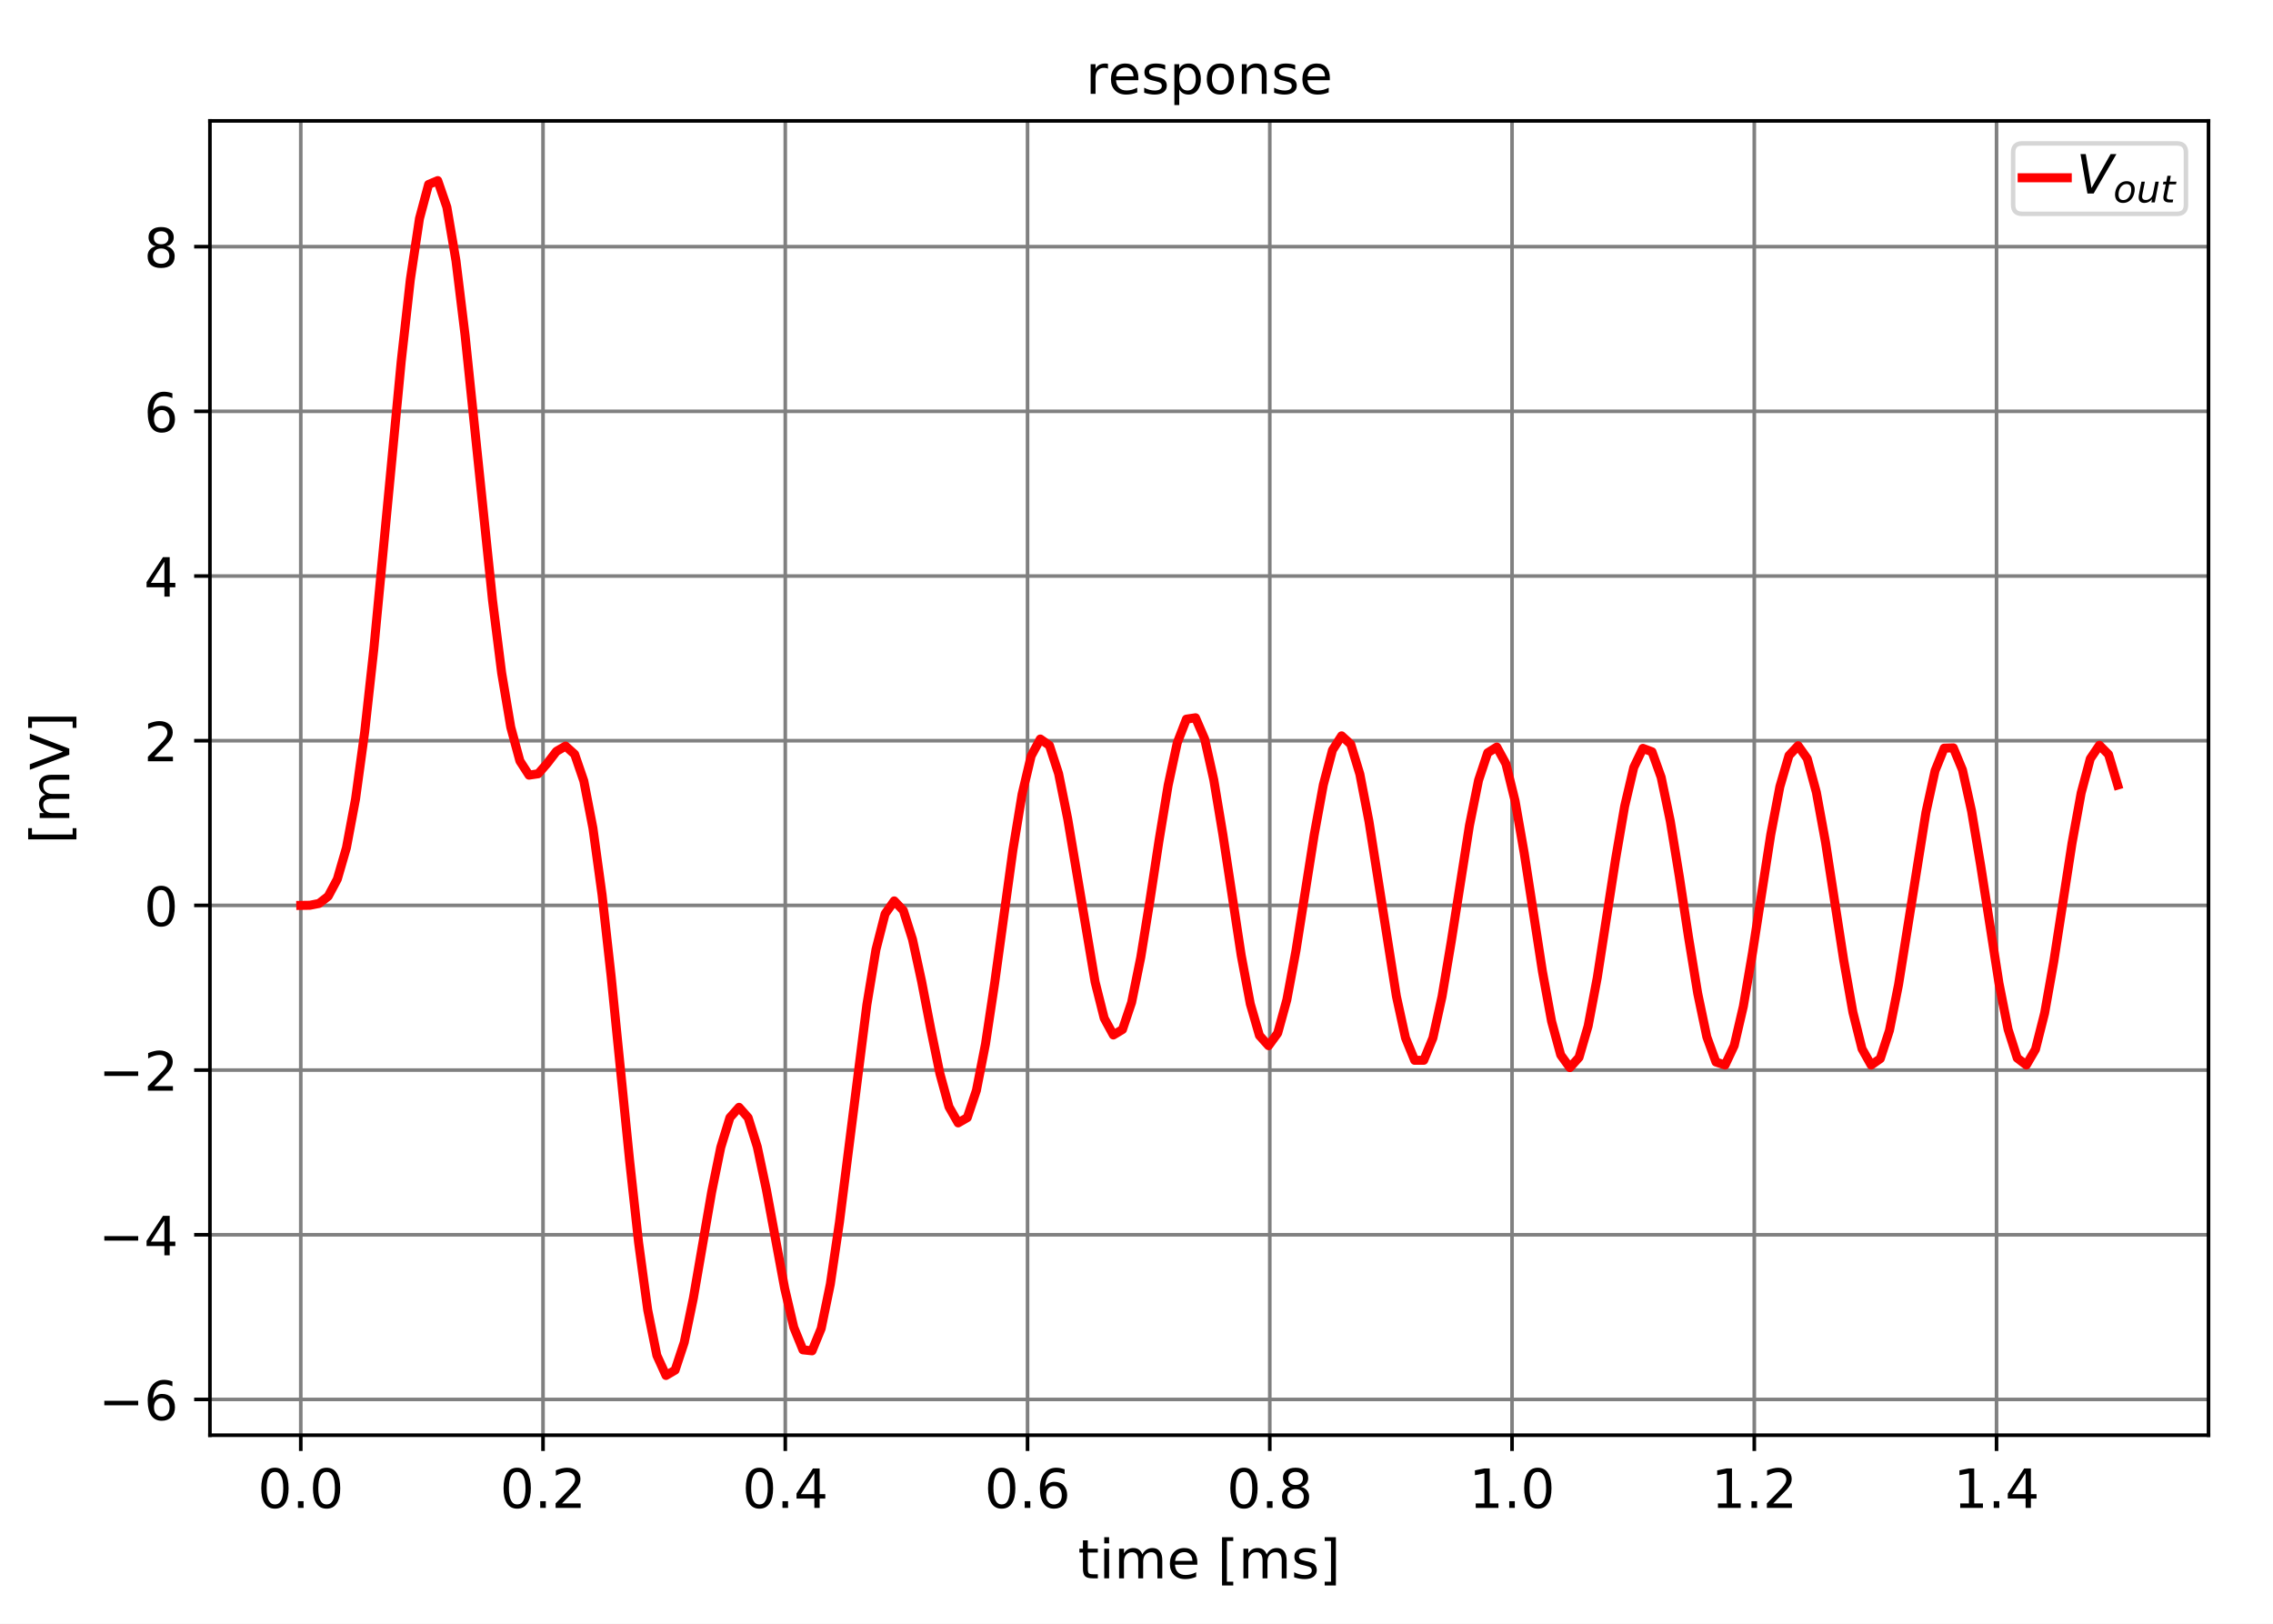
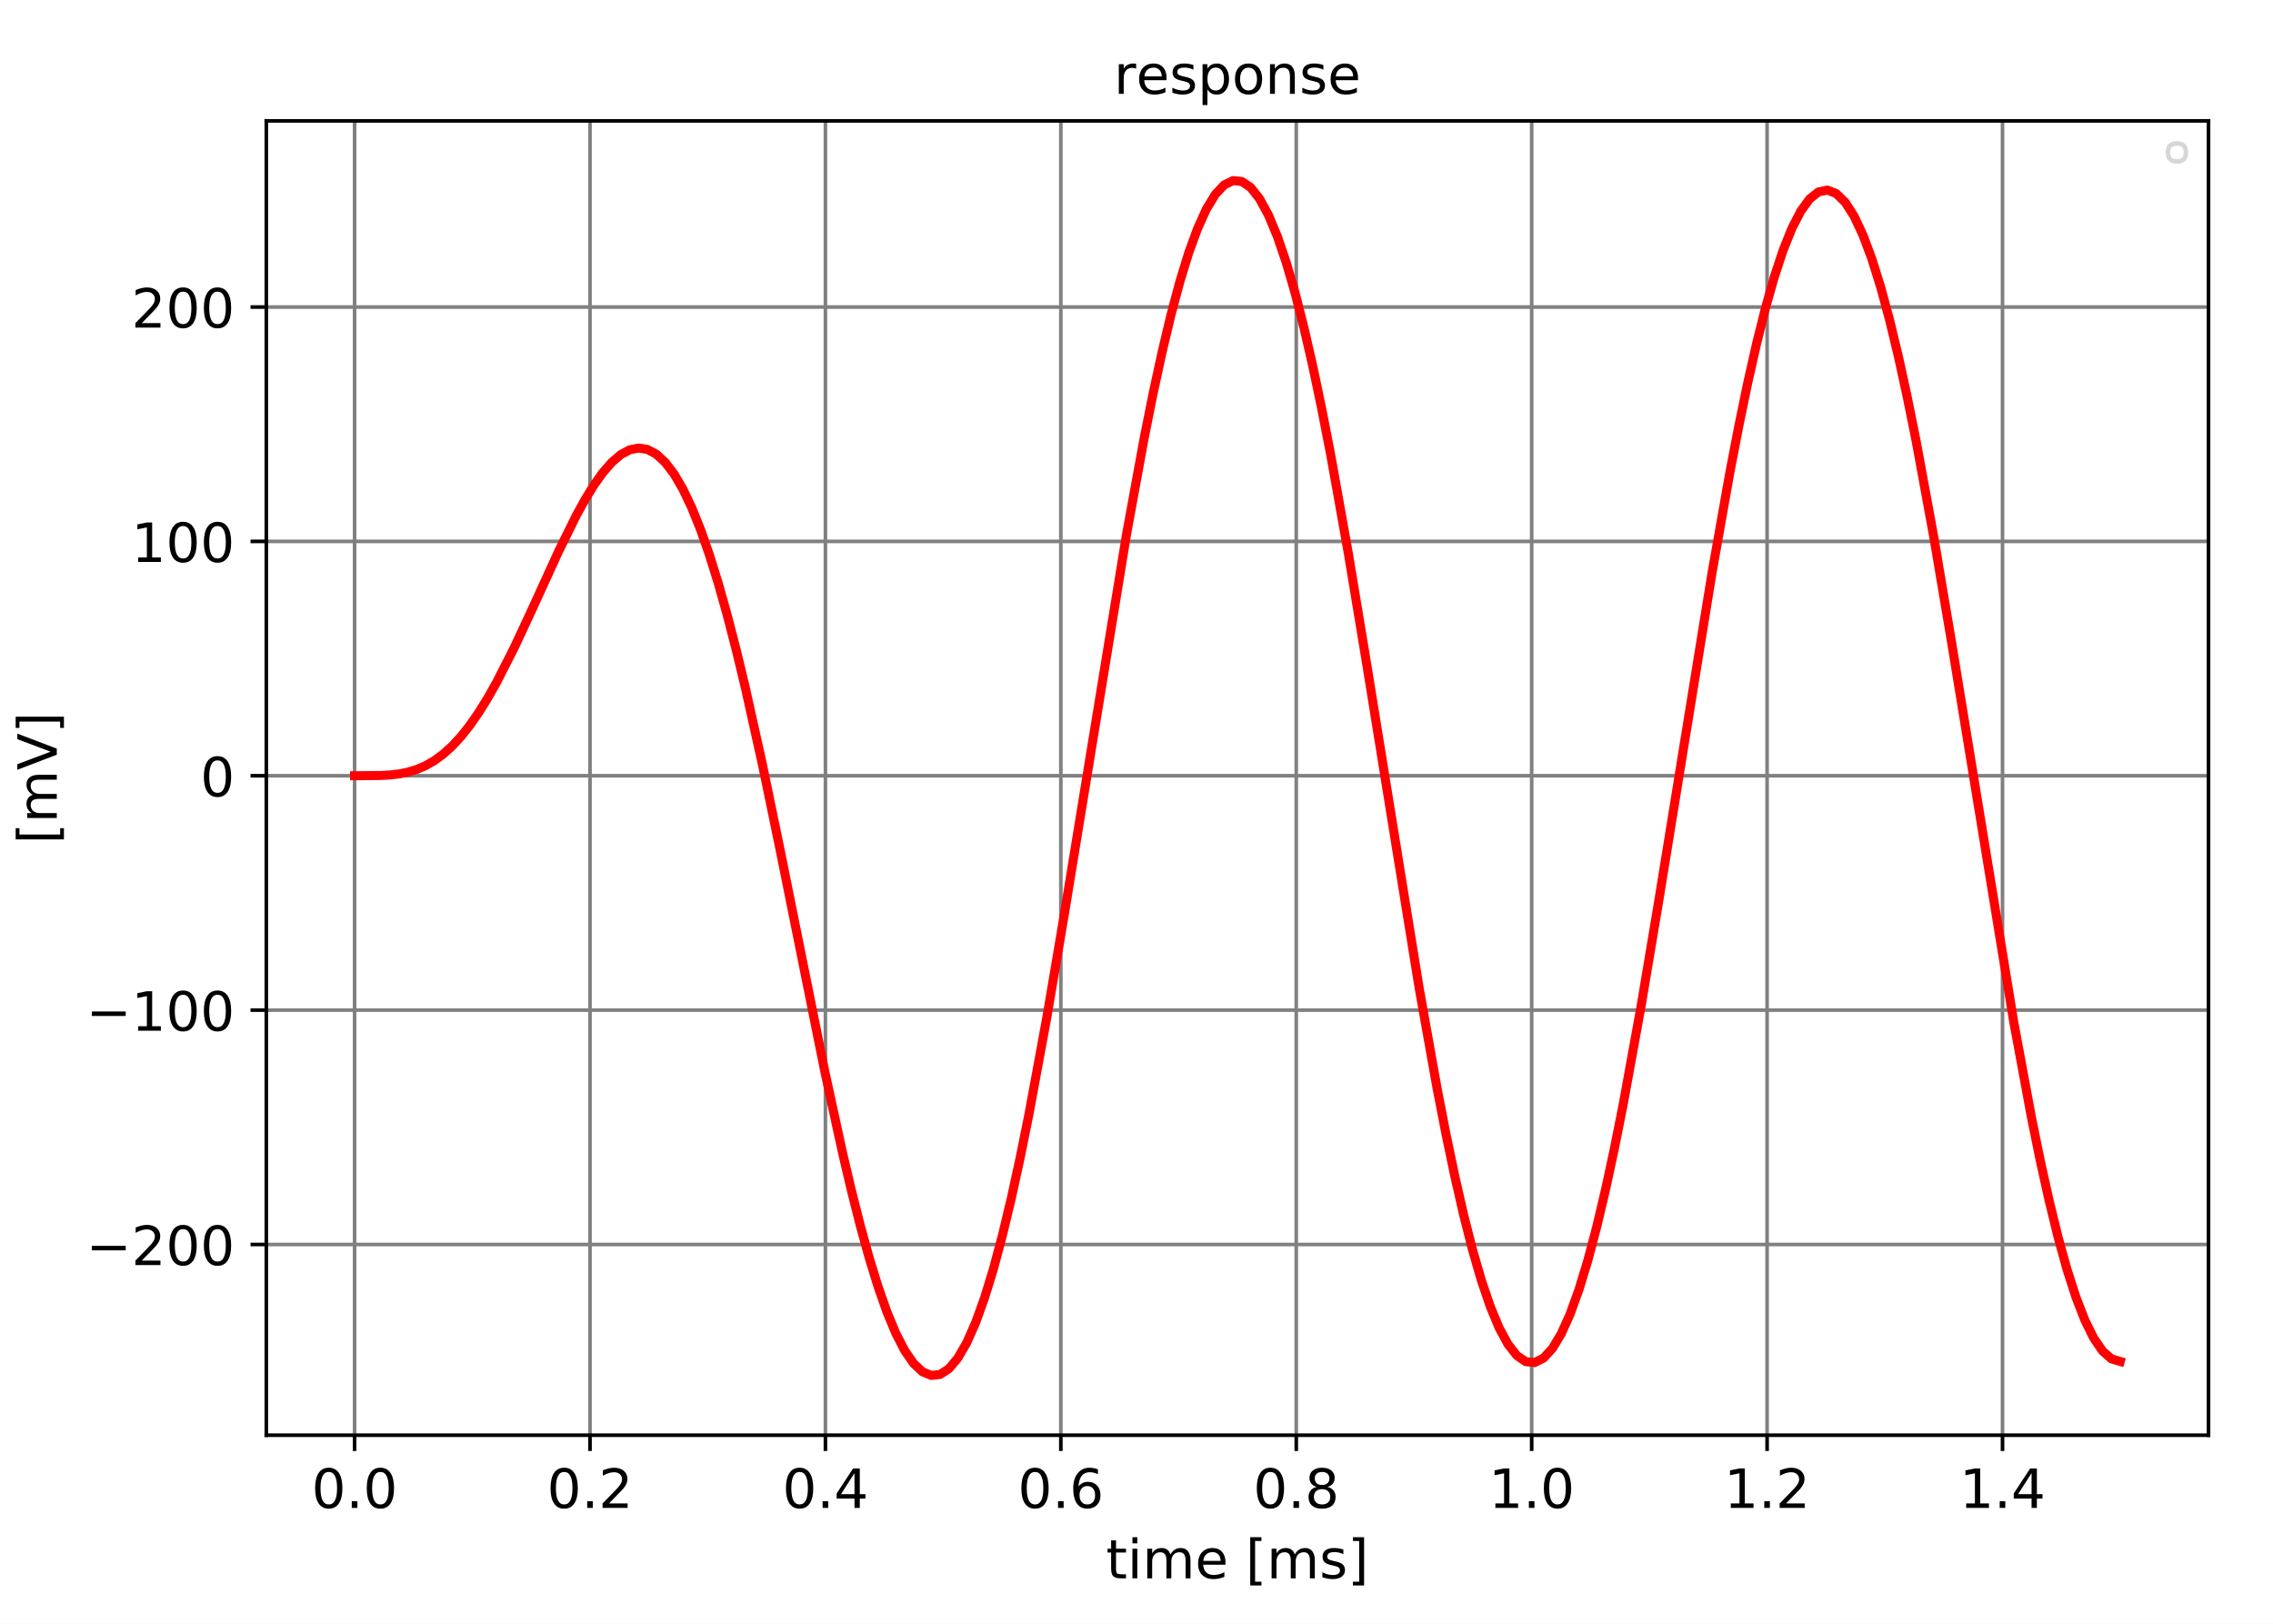
<svg xmlns="http://www.w3.org/2000/svg" xmlns:xlink="http://www.w3.org/1999/xlink" height="360pt" version="1.1" viewBox="0 0 504 360" width="504pt">
  <defs>
    <style type="text/css">
*{stroke-linecap:butt;stroke-linejoin:round;}
  </style>
  </defs>
  <g id="figure_1">
    <g id="patch_1">
      <path d="M 0 360  L 504 360  L 504 0  L 0 0  z " style="fill:#ffffff;" />
    </g>
    <g id="axes_1">
      <g id="patch_2">
-         <path d="M 46.55 318.2  L 489.7 318.2  L 489.7 26.8  L 46.55 26.8  z " style="fill:#ffffff;" />
+         <path d="M 59.05 318.2  L 489.7 318.2  L 489.7 26.8  L 59.05 26.8  z " style="fill:#ffffff;" />
      </g>
      <g id="matplotlib.axis_1">
        <g id="xtick_1">
          <g id="line2d_1">
-             <path clip-path="url(#p5161393f46)" d="M 66.693 318.2  L 66.693 26.8  " style="fill:none;stroke:#808080;stroke-linecap:square;stroke-width:0.8;" />
+             <path clip-path="url(#pfeb5e36597)" d="M 78.625 318.2  L 78.625 26.8  " style="fill:none;stroke:#808080;stroke-linecap:square;stroke-width:0.8;" />
          </g>
          <g id="line2d_2">
            <defs>
-               <path d="M 0 0  L 0 3.5  " id="m31234d1893" style="stroke:#000000;stroke-width:0.8;" />
-             </defs>
-             <g>
-               <use style="stroke:#000000;stroke-width:0.8;" x="66.693" xlink:href="#m31234d1893" y="318.2" />
+               <path d="M 0 0  L 0 3.5  " id="m4c33925931" style="stroke:#000000;stroke-width:0.8;" />
+             </defs>
+             <g>
+               <use style="stroke:#000000;stroke-width:0.8;" x="78.625" xlink:href="#m4c33925931" y="318.2" />
            </g>
          </g>
          <g id="text_1">
            <defs>
              <path d="M 31.781 66.406  Q 24.172 66.406 20.328 58.906  Q 16.5 51.422 16.5 36.375  Q 16.5 21.391 20.328 13.891  Q 24.172 6.391 31.781 6.391  Q 39.453 6.391 43.281 13.891  Q 47.125 21.391 47.125 36.375  Q 47.125 51.422 43.281 58.906  Q 39.453 66.406 31.781 66.406  z M 31.781 74.219  Q 44.047 74.219 50.516 64.516  Q 56.984 54.828 56.984 36.375  Q 56.984 17.969 50.516 8.266  Q 44.047 -1.422 31.781 -1.422  Q 19.531 -1.422 13.062 8.266  Q 6.594 17.969 6.594 36.375  Q 6.594 54.828 13.062 64.516  Q 19.531 74.219 31.781 74.219  z " id="DejaVuSans-30" />
              <path d="M 10.688 12.406  L 21 12.406  L 21 0  L 10.688 0  z " id="DejaVuSans-2e" />
            </defs>
-             <g transform="translate(57.15131 334.3181)scale(0.12 -0.12)">
+             <g transform="translate(69.08312 334.3181)scale(0.12 -0.12)">
              <use xlink:href="#DejaVuSans-30" />
              <use x="63.623" xlink:href="#DejaVuSans-2e" />
              <use x="95.41" xlink:href="#DejaVuSans-30" />
            </g>
          </g>
        </g>
        <g id="xtick_2">
          <g id="line2d_3">
-             <path clip-path="url(#p5161393f46)" d="M 120.408 318.2  L 120.408 26.8  " style="fill:none;stroke:#808080;stroke-linecap:square;stroke-width:0.8;" />
+             <path clip-path="url(#pfeb5e36597)" d="M 130.825 318.2  L 130.825 26.8  " style="fill:none;stroke:#808080;stroke-linecap:square;stroke-width:0.8;" />
          </g>
          <g id="line2d_4">
            <g>
-               <use style="stroke:#000000;stroke-width:0.8;" x="120.408" xlink:href="#m31234d1893" y="318.2" />
+               <use style="stroke:#000000;stroke-width:0.8;" x="130.825" xlink:href="#m4c33925931" y="318.2" />
            </g>
          </g>
          <g id="text_2">
            <defs>
              <path d="M 19.188 8.297  L 53.609 8.297  L 53.609 0  L 7.328 0  L 7.328 8.297  Q 12.938 14.109 22.625 23.891  Q 32.328 33.688 34.812 36.531  Q 39.547 41.844 41.422 45.531  Q 43.312 49.219 43.312 52.781  Q 43.312 58.594 39.234 62.25  Q 35.156 65.922 28.609 65.922  Q 23.969 65.922 18.812 64.312  Q 13.672 62.703 7.812 59.422  L 7.812 69.391  Q 13.766 71.781 18.938 73  Q 24.125 74.219 28.422 74.219  Q 39.75 74.219 46.484 68.547  Q 53.219 62.891 53.219 53.422  Q 53.219 48.922 51.531 44.891  Q 49.859 40.875 45.406 35.406  Q 44.188 33.984 37.641 27.219  Q 31.109 20.453 19.188 8.297  z " id="DejaVuSans-32" />
            </defs>
-             <g transform="translate(110.8665 334.3181)scale(0.12 -0.12)">
+             <g transform="translate(121.2831 334.3181)scale(0.12 -0.12)">
              <use xlink:href="#DejaVuSans-30" />
              <use x="63.623" xlink:href="#DejaVuSans-2e" />
              <use x="95.41" xlink:href="#DejaVuSans-32" />
            </g>
          </g>
        </g>
        <g id="xtick_3">
          <g id="line2d_5">
-             <path clip-path="url(#p5161393f46)" d="M 174.123 318.2  L 174.123 26.8  " style="fill:none;stroke:#808080;stroke-linecap:square;stroke-width:0.8;" />
+             <path clip-path="url(#pfeb5e36597)" d="M 183.025 318.2  L 183.025 26.8  " style="fill:none;stroke:#808080;stroke-linecap:square;stroke-width:0.8;" />
          </g>
          <g id="line2d_6">
            <g>
-               <use style="stroke:#000000;stroke-width:0.8;" x="174.123" xlink:href="#m31234d1893" y="318.2" />
+               <use style="stroke:#000000;stroke-width:0.8;" x="183.025" xlink:href="#m4c33925931" y="318.2" />
            </g>
          </g>
          <g id="text_3">
            <defs>
              <path d="M 37.797 64.312  L 12.891 25.391  L 37.797 25.391  z M 35.203 72.906  L 47.609 72.906  L 47.609 25.391  L 58.016 25.391  L 58.016 17.188  L 47.609 17.188  L 47.609 0  L 37.797 0  L 37.797 17.188  L 4.891 17.188  L 4.891 26.703  z " id="DejaVuSans-34" />
            </defs>
-             <g transform="translate(164.5816 334.3181)scale(0.12 -0.12)">
+             <g transform="translate(173.4831 334.3181)scale(0.12 -0.12)">
              <use xlink:href="#DejaVuSans-30" />
              <use x="63.623" xlink:href="#DejaVuSans-2e" />
              <use x="95.41" xlink:href="#DejaVuSans-34" />
            </g>
          </g>
        </g>
        <g id="xtick_4">
          <g id="line2d_7">
-             <path clip-path="url(#p5161393f46)" d="M 227.839 318.2  L 227.839 26.8  " style="fill:none;stroke:#808080;stroke-linecap:square;stroke-width:0.8;" />
+             <path clip-path="url(#pfeb5e36597)" d="M 235.225 318.2  L 235.225 26.8  " style="fill:none;stroke:#808080;stroke-linecap:square;stroke-width:0.8;" />
          </g>
          <g id="line2d_8">
            <g>
-               <use style="stroke:#000000;stroke-width:0.8;" x="227.839" xlink:href="#m31234d1893" y="318.2" />
+               <use style="stroke:#000000;stroke-width:0.8;" x="235.225" xlink:href="#m4c33925931" y="318.2" />
            </g>
          </g>
          <g id="text_4">
            <defs>
              <path d="M 33.016 40.375  Q 26.375 40.375 22.484 35.828  Q 18.609 31.297 18.609 23.391  Q 18.609 15.531 22.484 10.953  Q 26.375 6.391 33.016 6.391  Q 39.656 6.391 43.531 10.953  Q 47.406 15.531 47.406 23.391  Q 47.406 31.297 43.531 35.828  Q 39.656 40.375 33.016 40.375  z M 52.594 71.297  L 52.594 62.312  Q 48.875 64.062 45.094 64.984  Q 41.312 65.922 37.594 65.922  Q 27.828 65.922 22.672 59.328  Q 17.531 52.734 16.797 39.406  Q 19.672 43.656 24.016 45.922  Q 28.375 48.188 33.594 48.188  Q 44.578 48.188 50.953 41.516  Q 57.328 34.859 57.328 23.391  Q 57.328 12.156 50.688 5.359  Q 44.047 -1.422 33.016 -1.422  Q 20.359 -1.422 13.672 8.266  Q 6.984 17.969 6.984 36.375  Q 6.984 53.656 15.188 63.938  Q 23.391 74.219 37.203 74.219  Q 40.922 74.219 44.703 73.484  Q 48.484 72.75 52.594 71.297  z " id="DejaVuSans-36" />
            </defs>
-             <g transform="translate(218.2968 334.3181)scale(0.12 -0.12)">
+             <g transform="translate(225.6831 334.3181)scale(0.12 -0.12)">
              <use xlink:href="#DejaVuSans-30" />
              <use x="63.623" xlink:href="#DejaVuSans-2e" />
              <use x="95.41" xlink:href="#DejaVuSans-36" />
            </g>
          </g>
        </g>
        <g id="xtick_5">
          <g id="line2d_9">
-             <path clip-path="url(#p5161393f46)" d="M 281.554 318.2  L 281.554 26.8  " style="fill:none;stroke:#808080;stroke-linecap:square;stroke-width:0.8;" />
+             <path clip-path="url(#pfeb5e36597)" d="M 287.425 318.2  L 287.425 26.8  " style="fill:none;stroke:#808080;stroke-linecap:square;stroke-width:0.8;" />
          </g>
          <g id="line2d_10">
            <g>
-               <use style="stroke:#000000;stroke-width:0.8;" x="281.554" xlink:href="#m31234d1893" y="318.2" />
+               <use style="stroke:#000000;stroke-width:0.8;" x="287.425" xlink:href="#m4c33925931" y="318.2" />
            </g>
          </g>
          <g id="text_5">
            <defs>
              <path d="M 31.781 34.625  Q 24.75 34.625 20.719 30.859  Q 16.703 27.094 16.703 20.516  Q 16.703 13.922 20.719 10.156  Q 24.75 6.391 31.781 6.391  Q 38.812 6.391 42.859 10.172  Q 46.922 13.969 46.922 20.516  Q 46.922 27.094 42.891 30.859  Q 38.875 34.625 31.781 34.625  z M 21.922 38.812  Q 15.578 40.375 12.031 44.719  Q 8.5 49.078 8.5 55.328  Q 8.5 64.062 14.719 69.141  Q 20.953 74.219 31.781 74.219  Q 42.672 74.219 48.875 69.141  Q 55.078 64.062 55.078 55.328  Q 55.078 49.078 51.531 44.719  Q 48 40.375 41.703 38.812  Q 48.828 37.156 52.797 32.312  Q 56.781 27.484 56.781 20.516  Q 56.781 9.906 50.312 4.234  Q 43.844 -1.422 31.781 -1.422  Q 19.734 -1.422 13.25 4.234  Q 6.781 9.906 6.781 20.516  Q 6.781 27.484 10.781 32.312  Q 14.797 37.156 21.922 38.812  z M 18.312 54.391  Q 18.312 48.734 21.844 45.562  Q 25.391 42.391 31.781 42.391  Q 38.141 42.391 41.719 45.562  Q 45.312 48.734 45.312 54.391  Q 45.312 60.062 41.719 63.234  Q 38.141 66.406 31.781 66.406  Q 25.391 66.406 21.844 63.234  Q 18.312 60.062 18.312 54.391  z " id="DejaVuSans-38" />
            </defs>
-             <g transform="translate(272.0119 334.3181)scale(0.12 -0.12)">
+             <g transform="translate(277.8831 334.3181)scale(0.12 -0.12)">
              <use xlink:href="#DejaVuSans-30" />
              <use x="63.623" xlink:href="#DejaVuSans-2e" />
              <use x="95.41" xlink:href="#DejaVuSans-38" />
            </g>
          </g>
        </g>
        <g id="xtick_6">
          <g id="line2d_11">
-             <path clip-path="url(#p5161393f46)" d="M 335.269 318.2  L 335.269 26.8  " style="fill:none;stroke:#808080;stroke-linecap:square;stroke-width:0.8;" />
+             <path clip-path="url(#pfeb5e36597)" d="M 339.625 318.2  L 339.625 26.8  " style="fill:none;stroke:#808080;stroke-linecap:square;stroke-width:0.8;" />
          </g>
          <g id="line2d_12">
            <g>
-               <use style="stroke:#000000;stroke-width:0.8;" x="335.269" xlink:href="#m31234d1893" y="318.2" />
+               <use style="stroke:#000000;stroke-width:0.8;" x="339.625" xlink:href="#m4c33925931" y="318.2" />
            </g>
          </g>
          <g id="text_6">
            <defs>
              <path d="M 12.406 8.297  L 28.516 8.297  L 28.516 63.922  L 10.984 60.406  L 10.984 69.391  L 28.422 72.906  L 38.281 72.906  L 38.281 8.297  L 54.391 8.297  L 54.391 0  L 12.406 0  z " id="DejaVuSans-31" />
            </defs>
-             <g transform="translate(325.7271 334.3181)scale(0.12 -0.12)">
+             <g transform="translate(330.0831 334.3181)scale(0.12 -0.12)">
              <use xlink:href="#DejaVuSans-31" />
              <use x="63.623" xlink:href="#DejaVuSans-2e" />
              <use x="95.41" xlink:href="#DejaVuSans-30" />
            </g>
          </g>
        </g>
        <g id="xtick_7">
          <g id="line2d_13">
-             <path clip-path="url(#p5161393f46)" d="M 388.984 318.2  L 388.984 26.8  " style="fill:none;stroke:#808080;stroke-linecap:square;stroke-width:0.8;" />
+             <path clip-path="url(#pfeb5e36597)" d="M 391.825 318.2  L 391.825 26.8  " style="fill:none;stroke:#808080;stroke-linecap:square;stroke-width:0.8;" />
          </g>
          <g id="line2d_14">
            <g>
-               <use style="stroke:#000000;stroke-width:0.8;" x="388.984" xlink:href="#m31234d1893" y="318.2" />
+               <use style="stroke:#000000;stroke-width:0.8;" x="391.825" xlink:href="#m4c33925931" y="318.2" />
            </g>
          </g>
          <g id="text_7">
-             <g transform="translate(379.4422 334.3181)scale(0.12 -0.12)">
+             <g transform="translate(382.2831 334.3181)scale(0.12 -0.12)">
              <use xlink:href="#DejaVuSans-31" />
              <use x="63.623" xlink:href="#DejaVuSans-2e" />
              <use x="95.41" xlink:href="#DejaVuSans-32" />
            </g>
          </g>
        </g>
        <g id="xtick_8">
          <g id="line2d_15">
-             <path clip-path="url(#p5161393f46)" d="M 442.699 318.2  L 442.699 26.8  " style="fill:none;stroke:#808080;stroke-linecap:square;stroke-width:0.8;" />
+             <path clip-path="url(#pfeb5e36597)" d="M 444.025 318.2  L 444.025 26.8  " style="fill:none;stroke:#808080;stroke-linecap:square;stroke-width:0.8;" />
          </g>
          <g id="line2d_16">
            <g>
-               <use style="stroke:#000000;stroke-width:0.8;" x="442.699" xlink:href="#m31234d1893" y="318.2" />
+               <use style="stroke:#000000;stroke-width:0.8;" x="444.025" xlink:href="#m4c33925931" y="318.2" />
            </g>
          </g>
          <g id="text_8">
-             <g transform="translate(433.1574 334.3181)scale(0.12 -0.12)">
+             <g transform="translate(434.4831 334.3181)scale(0.12 -0.12)">
              <use xlink:href="#DejaVuSans-31" />
              <use x="63.623" xlink:href="#DejaVuSans-2e" />
              <use x="95.41" xlink:href="#DejaVuSans-34" />
            </g>
          </g>
        </g>
        <g id="text_9">
          <defs>
            <path d="M 18.312 70.219  L 18.312 54.688  L 36.812 54.688  L 36.812 47.703  L 18.312 47.703  L 18.312 18.016  Q 18.312 11.328 20.141 9.422  Q 21.969 7.516 27.594 7.516  L 36.812 7.516  L 36.812 0  L 27.594 0  Q 17.188 0 13.234 3.875  Q 9.281 7.766 9.281 18.016  L 9.281 47.703  L 2.688 47.703  L 2.688 54.688  L 9.281 54.688  L 9.281 70.219  z " id="DejaVuSans-74" />
            <path d="M 9.422 54.688  L 18.406 54.688  L 18.406 0  L 9.422 0  z M 9.422 75.984  L 18.406 75.984  L 18.406 64.594  L 9.422 64.594  z " id="DejaVuSans-69" />
            <path d="M 52 44.188  Q 55.375 50.25 60.062 53.125  Q 64.75 56 71.094 56  Q 79.641 56 84.281 50.016  Q 88.922 44.047 88.922 33.016  L 88.922 0  L 79.891 0  L 79.891 32.719  Q 79.891 40.578 77.094 44.375  Q 74.312 48.188 68.609 48.188  Q 61.625 48.188 57.562 43.547  Q 53.516 38.922 53.516 30.906  L 53.516 0  L 44.484 0  L 44.484 32.719  Q 44.484 40.625 41.703 44.406  Q 38.922 48.188 33.109 48.188  Q 26.219 48.188 22.156 43.531  Q 18.109 38.875 18.109 30.906  L 18.109 0  L 9.078 0  L 9.078 54.688  L 18.109 54.688  L 18.109 46.188  Q 21.188 51.219 25.484 53.609  Q 29.781 56 35.688 56  Q 41.656 56 45.828 52.969  Q 50 49.953 52 44.188  z " id="DejaVuSans-6d" />
            <path d="M 56.203 29.594  L 56.203 25.203  L 14.891 25.203  Q 15.484 15.922 20.484 11.062  Q 25.484 6.203 34.422 6.203  Q 39.594 6.203 44.453 7.469  Q 49.312 8.734 54.109 11.281  L 54.109 2.781  Q 49.266 0.734 44.188 -0.344  Q 39.109 -1.422 33.891 -1.422  Q 20.797 -1.422 13.156 6.188  Q 5.516 13.812 5.516 26.812  Q 5.516 40.234 12.766 48.109  Q 20.016 56 32.328 56  Q 43.359 56 49.781 48.891  Q 56.203 41.797 56.203 29.594  z M 47.219 32.234  Q 47.125 39.594 43.094 43.984  Q 39.062 48.391 32.422 48.391  Q 24.906 48.391 20.391 44.141  Q 15.875 39.891 15.188 32.172  z " id="DejaVuSans-65" />
            <path id="DejaVuSans-20" />
            <path d="M 8.594 75.984  L 29.297 75.984  L 29.297 69  L 17.578 69  L 17.578 -6.203  L 29.297 -6.203  L 29.297 -13.188  L 8.594 -13.188  z " id="DejaVuSans-5b" />
            <path d="M 44.281 53.078  L 44.281 44.578  Q 40.484 46.531 36.375 47.5  Q 32.281 48.484 27.875 48.484  Q 21.188 48.484 17.844 46.438  Q 14.5 44.391 14.5 40.281  Q 14.5 37.156 16.891 35.375  Q 19.281 33.594 26.516 31.984  L 29.594 31.297  Q 39.156 29.25 43.188 25.516  Q 47.219 21.781 47.219 15.094  Q 47.219 7.469 41.188 3.016  Q 35.156 -1.422 24.609 -1.422  Q 20.219 -1.422 15.453 -0.562  Q 10.688 0.297 5.422 2  L 5.422 11.281  Q 10.406 8.688 15.234 7.391  Q 20.062 6.109 24.812 6.109  Q 31.156 6.109 34.562 8.281  Q 37.984 10.453 37.984 14.406  Q 37.984 18.062 35.516 20.016  Q 33.062 21.969 24.703 23.781  L 21.578 24.516  Q 13.234 26.266 9.516 29.906  Q 5.812 33.547 5.812 39.891  Q 5.812 47.609 11.281 51.797  Q 16.75 56 26.812 56  Q 31.781 56 36.172 55.266  Q 40.578 54.547 44.281 53.078  z " id="DejaVuSans-73" />
            <path d="M 30.422 75.984  L 30.422 -13.188  L 9.719 -13.188  L 9.719 -6.203  L 21.391 -6.203  L 21.391 69  L 9.719 69  L 9.719 75.984  z " id="DejaVuSans-5d" />
          </defs>
-           <g transform="translate(239.0109 349.9319)scale(0.12 -0.12)">
+           <g transform="translate(245.2609 349.9319)scale(0.12 -0.12)">
            <use xlink:href="#DejaVuSans-74" />
            <use x="39.209" xlink:href="#DejaVuSans-69" />
            <use x="66.992" xlink:href="#DejaVuSans-6d" />
            <use x="164.404" xlink:href="#DejaVuSans-65" />
            <use x="225.928" xlink:href="#DejaVuSans-20" />
            <use x="257.715" xlink:href="#DejaVuSans-5b" />
            <use x="296.729" xlink:href="#DejaVuSans-6d" />
            <use x="394.141" xlink:href="#DejaVuSans-73" />
            <use x="446.24" xlink:href="#DejaVuSans-5d" />
          </g>
        </g>
      </g>
      <g id="matplotlib.axis_2">
        <g id="ytick_1">
          <g id="line2d_17">
-             <path clip-path="url(#p5161393f46)" d="M 46.55 310.271  L 489.7 310.271  " style="fill:none;stroke:#808080;stroke-linecap:square;stroke-width:0.8;" />
+             <path clip-path="url(#pfeb5e36597)" d="M 59.05 275.918  L 489.7 275.918  " style="fill:none;stroke:#808080;stroke-linecap:square;stroke-width:0.8;" />
          </g>
          <g id="line2d_18">
            <defs>
-               <path d="M 0 0  L -3.5 0  " id="m57e3f91fab" style="stroke:#000000;stroke-width:0.8;" />
-             </defs>
-             <g>
-               <use style="stroke:#000000;stroke-width:0.8;" x="46.55" xlink:href="#m57e3f91fab" y="310.271" />
+               <path d="M 0 0  L -3.5 0  " id="mef09c06569" style="stroke:#000000;stroke-width:0.8;" />
+             </defs>
+             <g>
+               <use style="stroke:#000000;stroke-width:0.8;" x="59.05" xlink:href="#mef09c06569" y="275.918" />
            </g>
          </g>
          <g id="text_10">
            <defs>
              <path d="M 10.594 35.5  L 73.188 35.5  L 73.188 27.203  L 10.594 27.203  z " id="DejaVuSans-2212" />
            </defs>
-             <g transform="translate(21.85938 314.8303)scale(0.12 -0.12)">
+             <g transform="translate(19.08938 280.4766)scale(0.12 -0.12)">
              <use xlink:href="#DejaVuSans-2212" />
-               <use x="83.789" xlink:href="#DejaVuSans-36" />
+               <use x="83.789" xlink:href="#DejaVuSans-32" />
+               <use x="147.412" xlink:href="#DejaVuSans-30" />
+               <use x="211.035" xlink:href="#DejaVuSans-30" />
            </g>
          </g>
        </g>
        <g id="ytick_2">
          <g id="line2d_19">
-             <path clip-path="url(#p5161393f46)" d="M 46.55 273.759  L 489.7 273.759  " style="fill:none;stroke:#808080;stroke-linecap:square;stroke-width:0.8;" />
+             <path clip-path="url(#pfeb5e36597)" d="M 59.05 223.956  L 489.7 223.956  " style="fill:none;stroke:#808080;stroke-linecap:square;stroke-width:0.8;" />
          </g>
          <g id="line2d_20">
            <g>
-               <use style="stroke:#000000;stroke-width:0.8;" x="46.55" xlink:href="#m57e3f91fab" y="273.759" />
+               <use style="stroke:#000000;stroke-width:0.8;" x="59.05" xlink:href="#mef09c06569" y="223.956" />
            </g>
          </g>
          <g id="text_11">
-             <g transform="translate(21.85938 278.3183)scale(0.12 -0.12)">
+             <g transform="translate(19.08938 228.5152)scale(0.12 -0.12)">
              <use xlink:href="#DejaVuSans-2212" />
-               <use x="83.789" xlink:href="#DejaVuSans-34" />
+               <use x="83.789" xlink:href="#DejaVuSans-31" />
+               <use x="147.412" xlink:href="#DejaVuSans-30" />
+               <use x="211.035" xlink:href="#DejaVuSans-30" />
            </g>
          </g>
        </g>
        <g id="ytick_3">
          <g id="line2d_21">
-             <path clip-path="url(#p5161393f46)" d="M 46.55 237.247  L 489.7 237.247  " style="fill:none;stroke:#808080;stroke-linecap:square;stroke-width:0.8;" />
+             <path clip-path="url(#pfeb5e36597)" d="M 59.05 171.995  L 489.7 171.995  " style="fill:none;stroke:#808080;stroke-linecap:square;stroke-width:0.8;" />
          </g>
          <g id="line2d_22">
            <g>
-               <use style="stroke:#000000;stroke-width:0.8;" x="46.55" xlink:href="#m57e3f91fab" y="237.247" />
+               <use style="stroke:#000000;stroke-width:0.8;" x="59.05" xlink:href="#mef09c06569" y="171.995" />
            </g>
          </g>
          <g id="text_12">
-             <g transform="translate(21.85938 241.8062)scale(0.12 -0.12)">
-               <use xlink:href="#DejaVuSans-2212" />
-               <use x="83.789" xlink:href="#DejaVuSans-32" />
+             <g transform="translate(44.415 176.5539)scale(0.12 -0.12)">
+               <use xlink:href="#DejaVuSans-30" />
            </g>
          </g>
        </g>
        <g id="ytick_4">
          <g id="line2d_23">
-             <path clip-path="url(#p5161393f46)" d="M 46.55 200.735  L 489.7 200.735  " style="fill:none;stroke:#808080;stroke-linecap:square;stroke-width:0.8;" />
+             <path clip-path="url(#pfeb5e36597)" d="M 59.05 120.034  L 489.7 120.034  " style="fill:none;stroke:#808080;stroke-linecap:square;stroke-width:0.8;" />
          </g>
          <g id="line2d_24">
            <g>
-               <use style="stroke:#000000;stroke-width:0.8;" x="46.55" xlink:href="#m57e3f91fab" y="200.735" />
+               <use style="stroke:#000000;stroke-width:0.8;" x="59.05" xlink:href="#mef09c06569" y="120.034" />
            </g>
          </g>
          <g id="text_13">
-             <g transform="translate(31.915 205.2941)scale(0.12 -0.12)">
-               <use xlink:href="#DejaVuSans-30" />
+             <g transform="translate(29.145 124.5926)scale(0.12 -0.12)">
+               <use xlink:href="#DejaVuSans-31" />
+               <use x="63.623" xlink:href="#DejaVuSans-30" />
+               <use x="127.246" xlink:href="#DejaVuSans-30" />
            </g>
          </g>
        </g>
        <g id="ytick_5">
          <g id="line2d_25">
-             <path clip-path="url(#p5161393f46)" d="M 46.55 164.223  L 489.7 164.223  " style="fill:none;stroke:#808080;stroke-linecap:square;stroke-width:0.8;" />
+             <path clip-path="url(#pfeb5e36597)" d="M 59.05 68.072  L 489.7 68.072  " style="fill:none;stroke:#808080;stroke-linecap:square;stroke-width:0.8;" />
          </g>
          <g id="line2d_26">
            <g>
-               <use style="stroke:#000000;stroke-width:0.8;" x="46.55" xlink:href="#m57e3f91fab" y="164.223" />
+               <use style="stroke:#000000;stroke-width:0.8;" x="59.05" xlink:href="#mef09c06569" y="68.072" />
            </g>
          </g>
          <g id="text_14">
-             <g transform="translate(31.915 168.782)scale(0.12 -0.12)">
+             <g transform="translate(29.145 72.63126)scale(0.12 -0.12)">
              <use xlink:href="#DejaVuSans-32" />
-             </g>
-           </g>
-         </g>
-         <g id="ytick_6">
-           <g id="line2d_27">
-             <path clip-path="url(#p5161393f46)" d="M 46.55 127.711  L 489.7 127.711  " style="fill:none;stroke:#808080;stroke-linecap:square;stroke-width:0.8;" />
-           </g>
-           <g id="line2d_28">
-             <g>
-               <use style="stroke:#000000;stroke-width:0.8;" x="46.55" xlink:href="#m57e3f91fab" y="127.711" />
-             </g>
-           </g>
-           <g id="text_15">
-             <g transform="translate(31.915 132.2699)scale(0.12 -0.12)">
-               <use xlink:href="#DejaVuSans-34" />
-             </g>
-           </g>
-         </g>
-         <g id="ytick_7">
-           <g id="line2d_29">
-             <path clip-path="url(#p5161393f46)" d="M 46.55 91.199  L 489.7 91.199  " style="fill:none;stroke:#808080;stroke-linecap:square;stroke-width:0.8;" />
-           </g>
-           <g id="line2d_30">
-             <g>
-               <use style="stroke:#000000;stroke-width:0.8;" x="46.55" xlink:href="#m57e3f91fab" y="91.199" />
-             </g>
-           </g>
-           <g id="text_16">
-             <g transform="translate(31.915 95.75783)scale(0.12 -0.12)">
-               <use xlink:href="#DejaVuSans-36" />
-             </g>
-           </g>
-         </g>
-         <g id="ytick_8">
-           <g id="line2d_31">
-             <path clip-path="url(#p5161393f46)" d="M 46.55 54.687  L 489.7 54.687  " style="fill:none;stroke:#808080;stroke-linecap:square;stroke-width:0.8;" />
-           </g>
-           <g id="line2d_32">
-             <g>
-               <use style="stroke:#000000;stroke-width:0.8;" x="46.55" xlink:href="#m57e3f91fab" y="54.687" />
-             </g>
-           </g>
-           <g id="text_17">
-             <g transform="translate(31.915 59.24575)scale(0.12 -0.12)">
-               <use xlink:href="#DejaVuSans-38" />
-             </g>
-           </g>
-         </g>
-         <g id="text_18">
+               <use x="63.623" xlink:href="#DejaVuSans-30" />
+               <use x="127.246" xlink:href="#DejaVuSans-30" />
+             </g>
+           </g>
+         </g>
+         <g id="text_15">
          <defs>
            <path d="M 28.609 0  L 0.781 72.906  L 11.078 72.906  L 34.188 11.531  L 57.328 72.906  L 67.578 72.906  L 39.797 0  z " id="DejaVuSans-56" />
          </defs>
-           <g transform="translate(15.36375 187.1306)rotate(-90)scale(0.12 -0.12)">
+           <g transform="translate(12.59375 187.1306)rotate(-90)scale(0.12 -0.12)">
            <use xlink:href="#DejaVuSans-5b" />
            <use x="39.014" xlink:href="#DejaVuSans-6d" />
            <use x="136.426" xlink:href="#DejaVuSans-56" />
            <use x="204.834" xlink:href="#DejaVuSans-5d" />
          </g>
        </g>
      </g>
-       <g id="line2d_33">
-         <path clip-path="url(#p5161393f46)" d="M 66.693 200.735  L 68.718 200.706  L 70.742 200.304  L 72.767 198.721  L 74.791 194.927  L 76.815 187.949  L 78.84 177.127  L 80.864 162.3  L 82.889 143.91  L 88.962 80.126  L 90.986 61.982  L 93.011 48.454  L 95.035 40.894  L 97.06 40.045  L 99.084 45.928  L 101.109 57.833  L 103.133 74.406  L 109.206 133.066  L 111.231 149.183  L 113.255 161.232  L 115.28 168.716  L 117.304 171.858  L 119.329 171.555  L 121.353 169.223  L 123.378 166.586  L 125.402 165.408  L 127.426 167.232  L 129.451 173.146  L 131.475 183.614  L 133.5 198.401  L 135.524 216.598  L 139.573 257.012  L 141.597 275.493  L 143.622 290.435  L 145.646 300.5  L 147.671 304.955  L 149.695 303.768  L 151.72 297.622  L 153.744 287.811  L 157.793 264.31  L 159.817 254.383  L 161.842 247.793  L 163.866 245.505  L 165.891 247.803  L 167.915 254.263  L 169.94 263.81  L 173.989 285.656  L 176.013 294.305  L 178.037 299.273  L 180.062 299.49  L 182.086 294.539  L 184.111 284.71  L 186.135 270.972  L 192.208 222.786  L 194.233 210.516  L 196.257 202.61  L 198.282 199.739  L 200.306 201.87  L 202.331 208.267  L 204.355 217.603  L 206.38 228.146  L 208.404 238.008  L 210.428 245.415  L 212.453 248.957  L 214.477 247.79  L 216.502 241.76  L 218.526 231.418  L 220.551 217.948  L 224.6 188.445  L 226.624 176.127  L 228.648 167.587  L 230.673 163.85  L 232.697 165.276  L 234.722 171.512  L 236.746 181.54  L 242.819 217.705  L 244.844 225.762  L 246.868 229.47  L 248.893 228.253  L 250.917 222.244  L 252.942 212.269  L 254.966 199.721  L 256.991 186.373  L 259.015 174.114  L 261.039 164.688  L 263.064 159.442  L 265.088 159.139  L 267.113 163.84  L 269.137 172.906  L 271.162 185.08  L 275.211 211.771  L 277.235 222.574  L 279.259 229.579  L 281.284 231.833  L 283.308 229.054  L 285.333 221.677  L 287.357 210.788  L 291.406 185.082  L 293.431 173.989  L 295.455 166.301  L 297.479 163.144  L 299.504 165.003  L 301.528 171.645  L 303.553 182.16  L 309.626 220.868  L 311.65 230.117  L 313.675 235.079  L 315.699 235.072  L 317.724 230.116  L 319.748 220.934  L 321.773 208.845  L 325.822 183.029  L 327.846 172.991  L 329.87 166.898  L 331.895 165.625  L 333.919 169.36  L 335.944 177.582  L 337.968 189.129  L 342.017 215.43  L 344.042 226.461  L 346.066 233.9  L 348.09 236.694  L 350.115 234.449  L 352.139 227.482  L 354.164 216.783  L 358.213 190.57  L 360.237 178.773  L 362.261 170.148  L 364.286 165.918  L 366.31 166.68  L 368.335 172.325  L 370.359 182.049  L 372.384 194.471  L 374.408 207.825  L 376.433 220.216  L 378.457 229.883  L 380.481 235.453  L 382.506 236.132  L 384.53 231.821  L 386.555 223.131  L 388.579 211.29  L 392.628 185.077  L 394.653 174.417  L 396.677 167.509  L 398.701 165.329  L 400.726 168.185  L 402.75 175.671  L 404.775 186.722  L 408.824 212.961  L 410.848 224.425  L 412.872 232.533  L 414.897 236.135  L 416.921 234.718  L 418.946 228.482  L 420.97 218.312  L 427.044 180.124  L 429.068 170.882  L 431.092 165.873  L 433.117 165.806  L 435.141 170.691  L 437.166 179.835  L 439.19 191.94  L 443.239 217.99  L 445.264 228.238  L 447.288 234.583  L 449.312 236.122  L 451.337 232.639  L 453.361 224.626  L 455.386 213.222  L 459.435 186.959  L 461.459 175.826  L 463.483 168.223  L 465.508 165.229  L 467.532 167.269  L 469.557 174.053  L 469.557 174.053  " style="fill:none;stroke:#ff0000;stroke-linecap:square;stroke-width:2;" />
+       <g id="line2d_27">
+         <path clip-path="url(#pfeb5e36597)" d="M 78.625 171.995  L 84.527 171.935  L 86.494 171.816  L 88.462 171.584  L 90.429 171.192  L 92.396 170.596  L 94.364 169.753  L 96.331 168.626  L 98.298 167.183  L 100.266 165.403  L 102.233 163.271  L 104.2 160.784  L 106.168 157.947  L 108.135 154.777  L 110.102 151.298  L 114.037 143.566  L 117.972 135.124  L 123.874 122.205  L 127.808 114.242  L 129.776 110.675  L 131.743 107.48  L 133.71 104.725  L 135.678 102.477  L 137.645 100.794  L 139.612 99.73  L 141.58 99.333  L 143.547 99.641  L 145.514 100.687  L 147.482 102.493  L 149.449 105.073  L 151.416 108.43  L 153.384 112.562  L 155.351 117.451  L 157.318 123.076  L 159.286 129.403  L 161.253 136.389  L 163.22 143.984  L 165.188 152.131  L 169.122 169.807  L 173.057 188.818  L 182.894 237.59  L 186.829 255.642  L 188.796 263.987  L 190.763 271.761  L 192.731 278.883  L 194.698 285.277  L 196.665 290.874  L 198.633 295.609  L 200.6 299.427  L 202.567 302.282  L 204.535 304.134  L 206.502 304.955  L 208.469 304.723  L 210.437 303.428  L 212.404 301.07  L 214.371 297.659  L 216.339 293.214  L 218.306 287.763  L 220.273 281.345  L 222.241 274.009  L 224.208 265.81  L 226.175 256.813  L 228.143 247.091  L 232.077 225.797  L 236.012 202.634  L 249.783 118.512  L 253.718 97.047  L 255.685 87.239  L 257.653 78.166  L 259.62 69.908  L 261.587 62.538  L 263.555 56.122  L 265.522 50.717  L 267.489 46.373  L 269.457 43.128  L 271.424 41.013  L 273.391 40.045  L 275.359 40.236  L 277.326 41.584  L 279.293 44.078  L 281.261 47.696  L 283.228 52.408  L 285.195 58.171  L 287.163 64.936  L 289.13 72.643  L 291.097 81.224  L 293.065 90.603  L 295.032 100.697  L 298.967 122.669  L 302.901 146.36  L 314.705 219.231  L 318.64 241.242  L 320.607 251.36  L 322.575 260.764  L 324.542 269.37  L 326.509 277.102  L 328.477 283.891  L 330.444 289.677  L 332.411 294.407  L 334.379 298.04  L 336.346 300.544  L 338.313 301.896  L 340.281 302.085  L 342.248 301.108  L 344.215 298.975  L 346.183 295.705  L 348.15 291.328  L 350.117 285.882  L 352.085 279.417  L 354.052 271.991  L 356.019 263.67  L 357.987 254.529  L 359.954 244.649  L 363.889 223.036  L 367.823 199.603  L 379.628 126.91  L 383.562 104.773  L 385.53 94.562  L 387.497 85.045  L 389.464 76.309  L 391.432 68.432  L 393.399 61.483  L 395.366 55.527  L 397.334 50.615  L 399.301 46.791  L 401.268 44.091  L 403.236 42.538  L 405.203 42.145  L 407.17 42.918  L 409.138 44.847  L 411.105 47.917  L 413.072 52.099  L 415.04 57.357  L 417.007 63.642  L 418.974 70.899  L 420.942 79.062  L 422.909 88.059  L 424.876 97.808  L 428.811 119.208  L 432.746 142.496  L 446.517 226.591  L 450.452 247.802  L 452.419 257.434  L 454.386 266.3  L 456.354 274.321  L 458.321 281.424  L 460.288 287.545  L 462.256 292.631  L 464.223 296.635  L 466.19 299.522  L 468.158 301.265  L 470.125 301.849  L 470.125 301.849  " style="fill:none;stroke:#ff0000;stroke-linecap:square;stroke-width:2;" />
      </g>
      <g id="patch_3">
-         <path d="M 46.55 318.2  L 46.55 26.8  " style="fill:none;stroke:#000000;stroke-linecap:square;stroke-linejoin:miter;stroke-width:0.8;" />
+         <path d="M 59.05 318.2  L 59.05 26.8  " style="fill:none;stroke:#000000;stroke-linecap:square;stroke-linejoin:miter;stroke-width:0.8;" />
      </g>
      <g id="patch_4">
        <path d="M 489.7 318.2  L 489.7 26.8  " style="fill:none;stroke:#000000;stroke-linecap:square;stroke-linejoin:miter;stroke-width:0.8;" />
      </g>
      <g id="patch_5">
-         <path d="M 46.55 318.2  L 489.7 318.2  " style="fill:none;stroke:#000000;stroke-linecap:square;stroke-linejoin:miter;stroke-width:0.8;" />
+         <path d="M 59.05 318.2  L 489.7 318.2  " style="fill:none;stroke:#000000;stroke-linecap:square;stroke-linejoin:miter;stroke-width:0.8;" />
      </g>
      <g id="patch_6">
-         <path d="M 46.55 26.8  L 489.7 26.8  " style="fill:none;stroke:#000000;stroke-linecap:square;stroke-linejoin:miter;stroke-width:0.8;" />
-       </g>
-       <g id="text_19">
+         <path d="M 59.05 26.8  L 489.7 26.8  " style="fill:none;stroke:#000000;stroke-linecap:square;stroke-linejoin:miter;stroke-width:0.8;" />
+       </g>
+       <g id="text_16">
        <defs>
          <path d="M 41.109 46.297  Q 39.594 47.172 37.812 47.578  Q 36.031 48 33.891 48  Q 26.266 48 22.188 43.047  Q 18.109 38.094 18.109 28.812  L 18.109 0  L 9.078 0  L 9.078 54.688  L 18.109 54.688  L 18.109 46.188  Q 20.953 51.172 25.484 53.578  Q 30.031 56 36.531 56  Q 37.453 56 38.578 55.875  Q 39.703 55.766 41.062 55.516  z " id="DejaVuSans-72" />
          <path d="M 18.109 8.203  L 18.109 -20.797  L 9.078 -20.797  L 9.078 54.688  L 18.109 54.688  L 18.109 46.391  Q 20.953 51.266 25.266 53.625  Q 29.594 56 35.594 56  Q 45.562 56 51.781 48.094  Q 58.016 40.188 58.016 27.297  Q 58.016 14.406 51.781 6.484  Q 45.562 -1.422 35.594 -1.422  Q 29.594 -1.422 25.266 0.953  Q 20.953 3.328 18.109 8.203  z M 48.688 27.297  Q 48.688 37.203 44.609 42.844  Q 40.531 48.484 33.406 48.484  Q 26.266 48.484 22.188 42.844  Q 18.109 37.203 18.109 27.297  Q 18.109 17.391 22.188 11.75  Q 26.266 6.109 33.406 6.109  Q 40.531 6.109 44.609 11.75  Q 48.688 17.391 48.688 27.297  z " id="DejaVuSans-70" />
          <path d="M 30.609 48.391  Q 23.391 48.391 19.188 42.75  Q 14.984 37.109 14.984 27.297  Q 14.984 17.484 19.156 11.844  Q 23.344 6.203 30.609 6.203  Q 37.797 6.203 41.984 11.859  Q 46.188 17.531 46.188 27.297  Q 46.188 37.016 41.984 42.703  Q 37.797 48.391 30.609 48.391  z M 30.609 56  Q 42.328 56 49.016 48.375  Q 55.719 40.766 55.719 27.297  Q 55.719 13.875 49.016 6.219  Q 42.328 -1.422 30.609 -1.422  Q 18.844 -1.422 12.172 6.219  Q 5.516 13.875 5.516 27.297  Q 5.516 40.766 12.172 48.375  Q 18.844 56 30.609 56  z " id="DejaVuSans-6f" />
          <path d="M 54.891 33.016  L 54.891 0  L 45.906 0  L 45.906 32.719  Q 45.906 40.484 42.875 44.328  Q 39.844 48.188 33.797 48.188  Q 26.516 48.188 22.312 43.547  Q 18.109 38.922 18.109 30.906  L 18.109 0  L 9.078 0  L 9.078 54.688  L 18.109 54.688  L 18.109 46.188  Q 21.344 51.125 25.703 53.562  Q 30.078 56 35.797 56  Q 45.219 56 50.047 50.172  Q 54.891 44.344 54.891 33.016  z " id="DejaVuSans-6e" />
        </defs>
-         <g transform="translate(240.7425 20.8)scale(0.12 -0.12)">
+         <g transform="translate(246.9925 20.8)scale(0.12 -0.12)">
          <use xlink:href="#DejaVuSans-72" />
          <use x="41.082" xlink:href="#DejaVuSans-65" />
          <use x="102.605" xlink:href="#DejaVuSans-73" />
          <use x="154.705" xlink:href="#DejaVuSans-70" />
          <use x="218.182" xlink:href="#DejaVuSans-6f" />
          <use x="279.363" xlink:href="#DejaVuSans-6e" />
          <use x="342.742" xlink:href="#DejaVuSans-73" />
          <use x="394.842" xlink:href="#DejaVuSans-65" />
        </g>
      </g>
      <g id="legend_1">
        <g id="patch_7">
-           <path d="M 448.38 47.414  L 482.7 47.414  Q 484.7 47.414 484.7 45.414  L 484.7 33.8  Q 484.7 31.8 482.7 31.8  L 448.38 31.8  Q 446.38 31.8 446.38 33.8  L 446.38 45.414  Q 446.38 47.414 448.38 47.414  z " style="fill:#ffffff;opacity:0.8;stroke:#cccccc;stroke-linejoin:miter;" />
-         </g>
-         <g id="line2d_34">
-           <path d="M 448.38 39.418  L 458.38 39.418  " style="fill:none;stroke:#ff0000;stroke-linecap:square;stroke-width:2;" />
-         </g>
-         <g id="line2d_35" />
-         <g id="text_20">
-           <defs>
-             <path d="M 20.609 0  L 7.812 72.906  L 17.484 72.906  L 28.078 10.203  L 63.484 72.906  L 74.219 72.906  L 32.078 0  z " id="DejaVuSans-Oblique-56" />
-             <path d="M 25.391 -1.422  Q 15.766 -1.422 10.172 4.516  Q 4.594 10.453 4.594 20.703  Q 4.594 26.656 6.516 32.828  Q 8.453 39.016 11.531 43.219  Q 16.359 49.75 22.312 52.875  Q 28.266 56 35.797 56  Q 45.125 56 50.859 50.188  Q 56.594 44.391 56.594 35.016  Q 56.594 28.516 54.688 22.062  Q 52.781 15.625 49.703 11.375  Q 44.922 4.828 38.969 1.703  Q 33.016 -1.422 25.391 -1.422  z M 13.922 21  Q 13.922 13.578 17.016 9.891  Q 20.125 6.203 26.422 6.203  Q 35.453 6.203 41.375 14.078  Q 47.312 21.969 47.312 34.078  Q 47.312 41.156 44.141 44.766  Q 40.969 48.391 34.812 48.391  Q 29.734 48.391 25.781 46.016  Q 21.828 43.656 18.703 38.812  Q 16.406 35.203 15.156 30.562  Q 13.922 25.922 13.922 21  z " id="DejaVuSans-Oblique-6f" />
-             <path d="M 6.688 21.688  L 13.094 54.688  L 22.125 54.688  L 15.719 22.016  Q 15.234 19.625 15.016 17.922  Q 14.797 16.219 14.797 15.094  Q 14.797 10.938 17.328 8.656  Q 19.875 6.391 24.516 6.391  Q 31.734 6.391 37 11.266  Q 42.281 16.156 43.891 24.422  L 49.906 54.688  L 58.891 54.688  L 48.297 0  L 39.312 0  L 41.109 8.594  Q 37.312 3.812 32.062 1.188  Q 26.812 -1.422 20.906 -1.422  Q 13.719 -1.422 9.719 2.516  Q 5.719 6.453 5.719 13.484  Q 5.719 14.938 5.953 17.141  Q 6.203 19.344 6.688 21.688  z " id="DejaVuSans-Oblique-75" />
-             <path d="M 42.281 54.688  L 40.922 47.703  L 23 47.703  L 17.188 18.016  Q 16.891 16.359 16.75 15.234  Q 16.609 14.109 16.609 13.484  Q 16.609 10.359 18.484 8.938  Q 20.359 7.516 24.516 7.516  L 33.594 7.516  L 32.078 0  L 23.484 0  Q 15.484 0 11.547 3.125  Q 7.625 6.25 7.625 12.594  Q 7.625 13.719 7.766 15.062  Q 7.906 16.406 8.203 18.016  L 14.016 47.703  L 6.391 47.703  L 7.812 54.688  L 15.281 54.688  L 18.312 70.219  L 27.297 70.219  L 24.312 54.688  z " id="DejaVuSans-Oblique-74" />
-           </defs>
-           <g transform="translate(460.38 42.91813)scale(0.12 -0.12)">
-             <use transform="translate(0 0.09375)" xlink:href="#DejaVuSans-Oblique-56" />
-             <use transform="translate(68.4082 -16.3125)scale(0.7)" xlink:href="#DejaVuSans-Oblique-6f" />
-             <use transform="translate(111.2354 -16.3125)scale(0.7)" xlink:href="#DejaVuSans-Oblique-75" />
-             <use transform="translate(155.6006 -16.3125)scale(0.7)" xlink:href="#DejaVuSans-Oblique-74" />
-           </g>
+           <path d="M 482.7 35.8  L 482.7 35.8  Q 484.7 35.8 484.7 33.8  L 484.7 33.8  Q 484.7 31.8 482.7 31.8  L 482.7 31.8  Q 480.7 31.8 480.7 33.8  L 480.7 33.8  Q 480.7 35.8 482.7 35.8  z " style="fill:#ffffff;opacity:0.8;stroke:#cccccc;stroke-linejoin:miter;" />
        </g>
      </g>
    </g>
  </g>
  <defs>
-     <clipPath id="p5161393f46">
-       <rect height="291.4" width="443.15" x="46.55" y="26.8" />
+     <clipPath id="pfeb5e36597">
+       <rect height="291.4" width="430.65" x="59.05" y="26.8" />
    </clipPath>
  </defs>
</svg>
